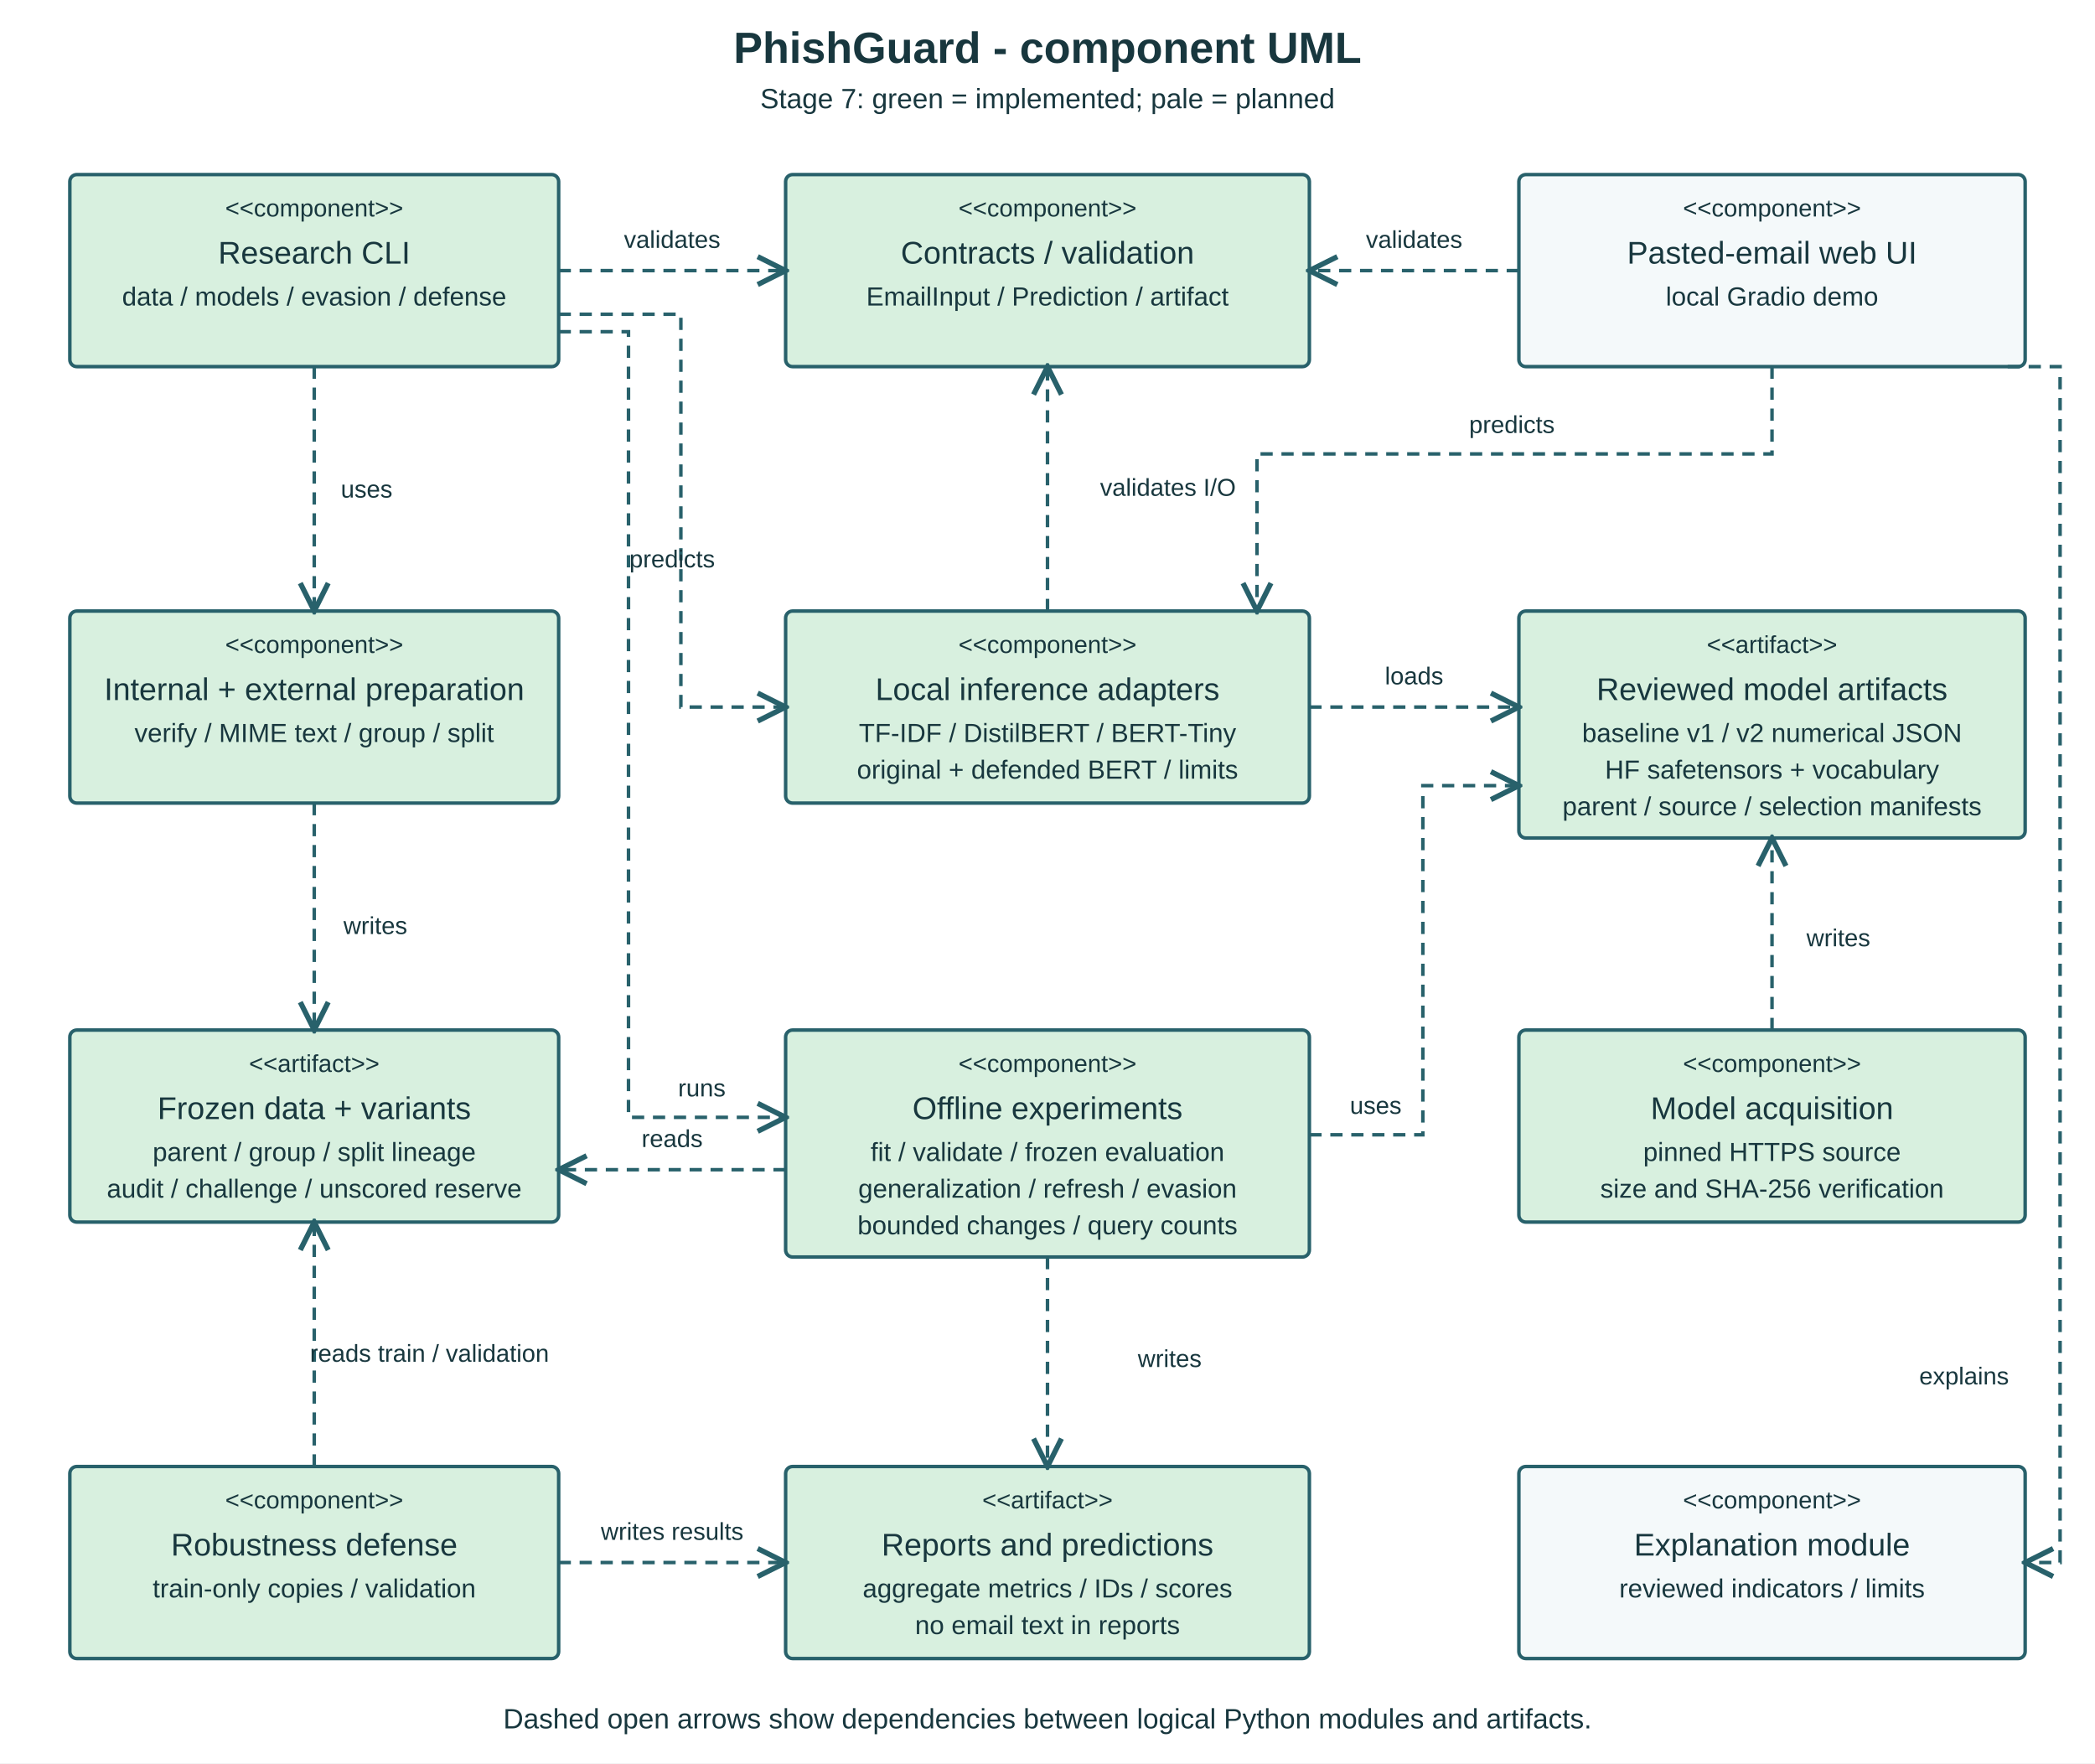
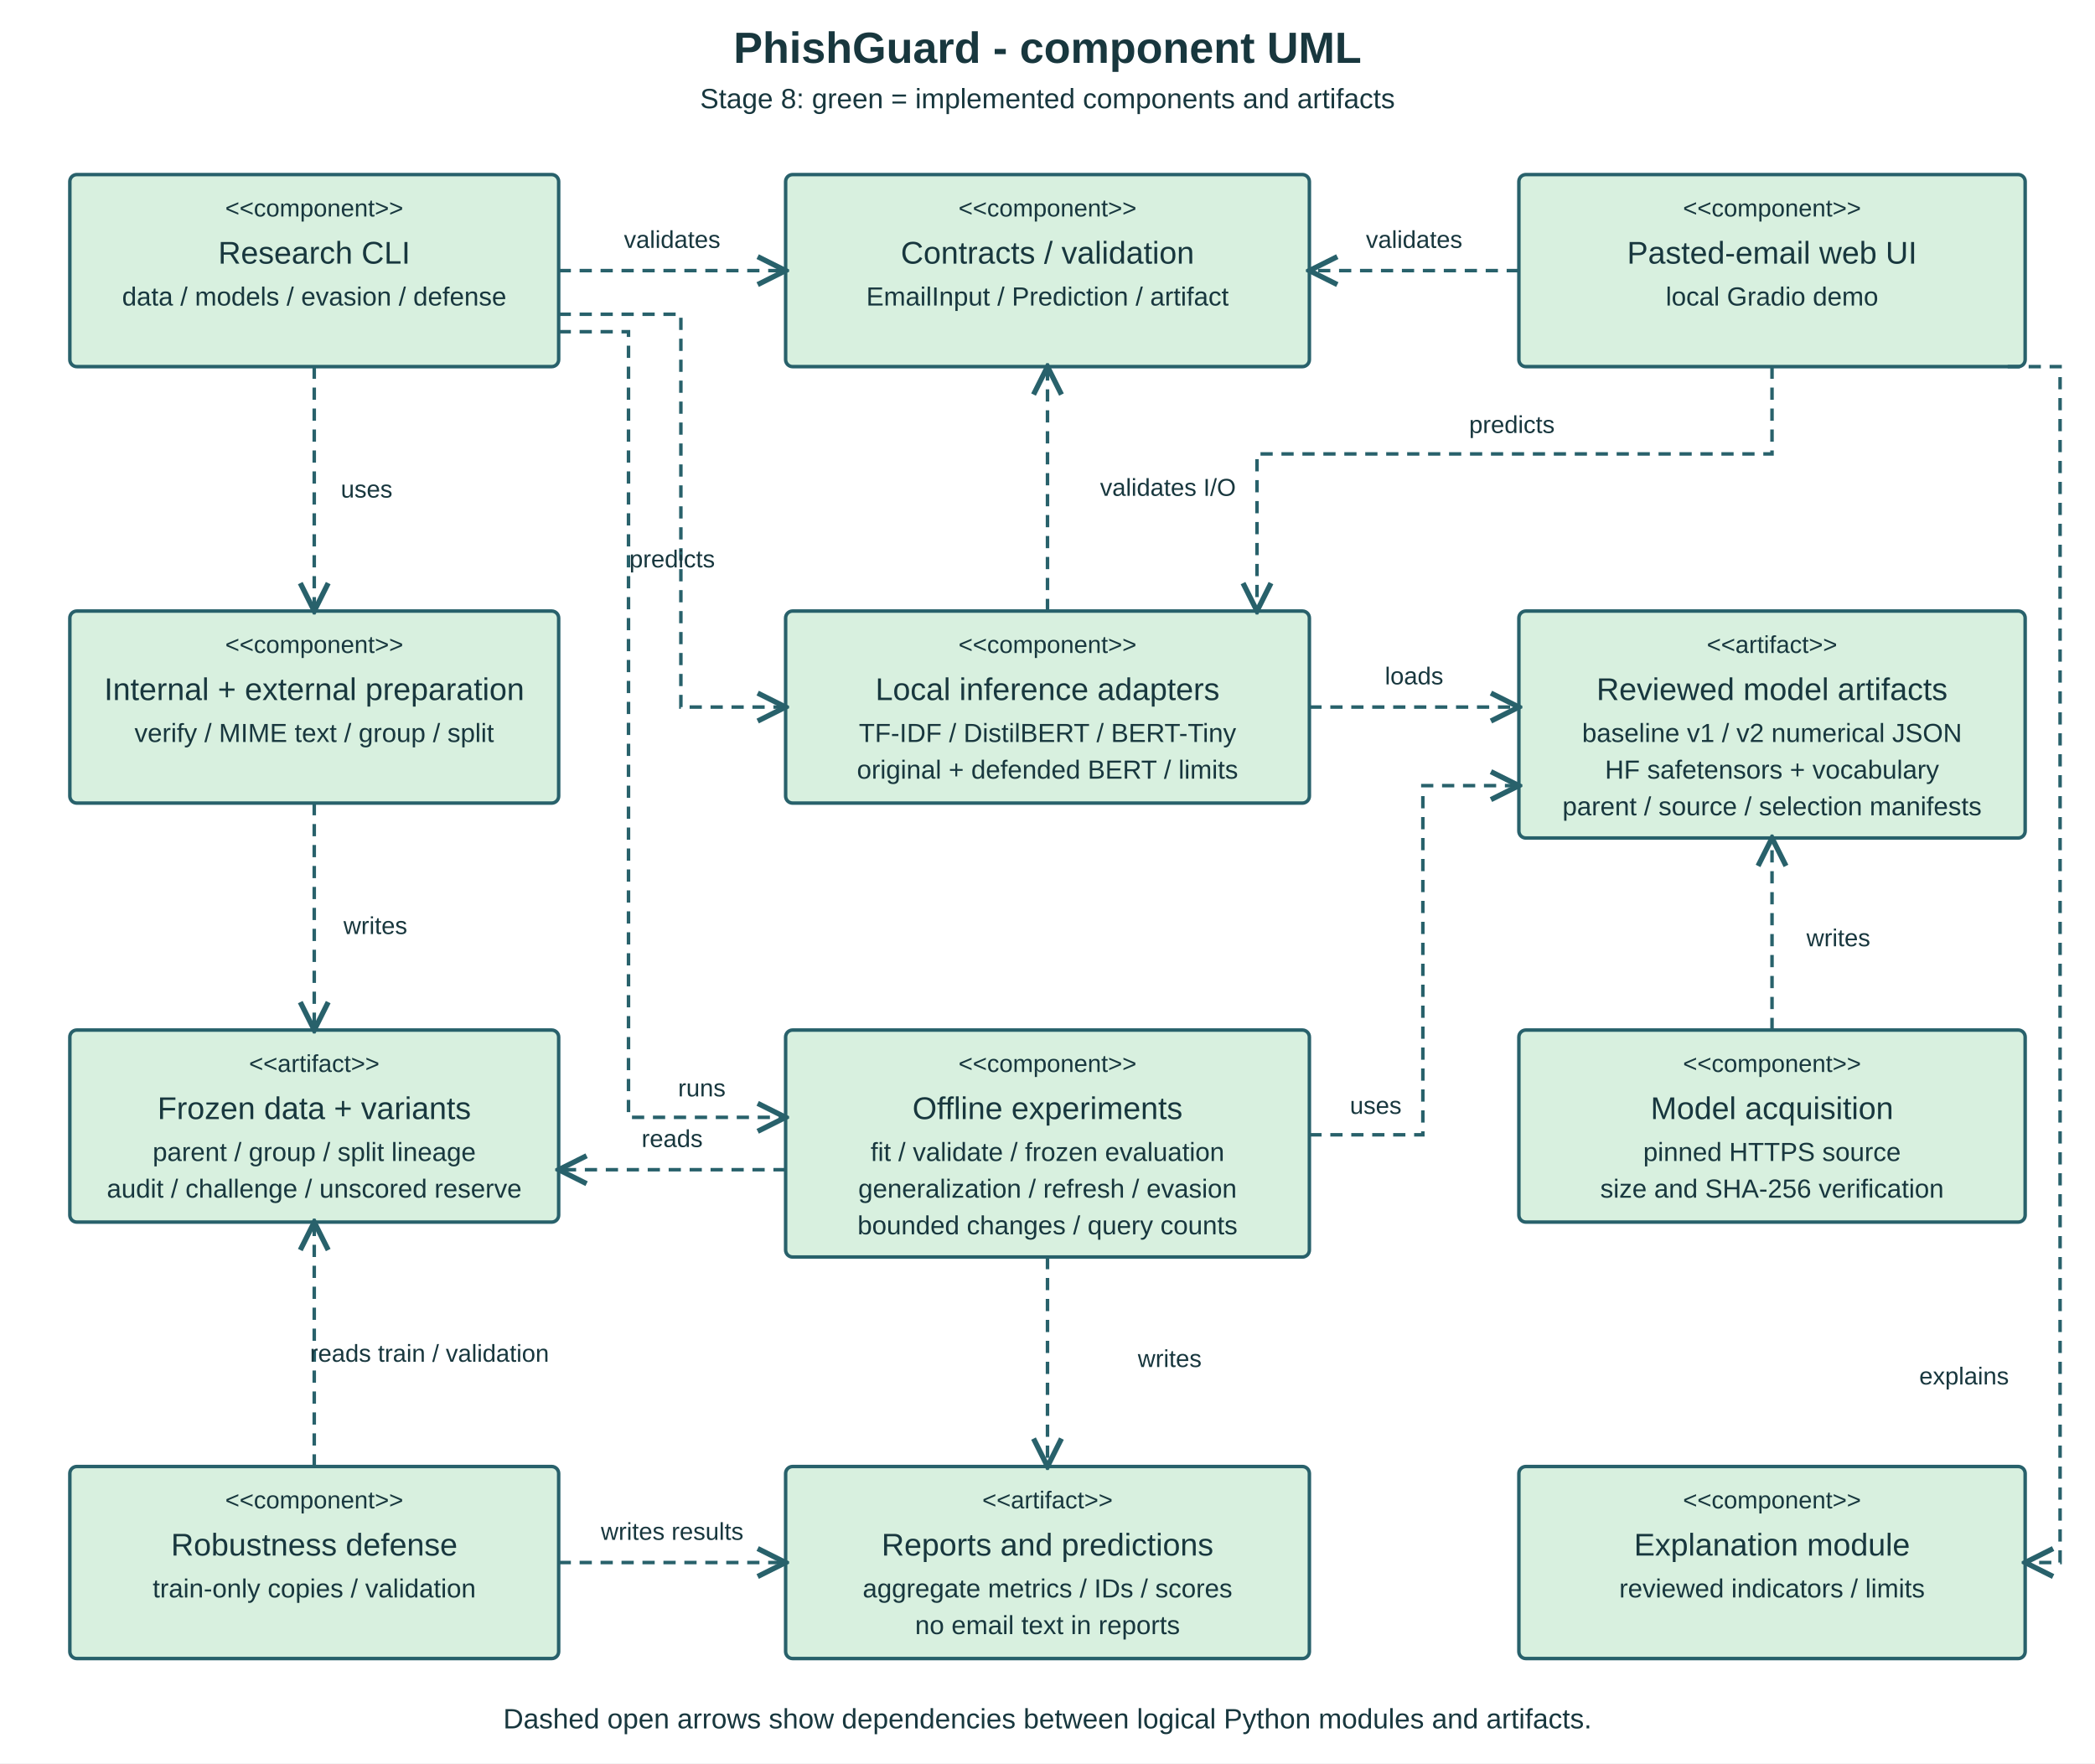
<svg xmlns="http://www.w3.org/2000/svg" width="1200" height="1010" viewBox="0 0 1200 1010">
  <defs>
    <marker id="open" markerWidth="10" markerHeight="10" refX="9" refY="5" orient="auto">
      <path d="M1 1 L9 5 L1 9" fill="none" stroke="#28616b" stroke-width="1.5" />
    </marker>
  </defs>
  <rect width="1200" height="1010" fill="white" />
  <g font-family="Arial,sans-serif" fill="#18373e">
    <text x="600" y="36" text-anchor="middle" font-size="25" font-weight="bold">PhishGuard - component UML</text>
-     <text x="600" y="62" text-anchor="middle" font-size="16">Stage 7: green = implemented; pale = planned</text>
+     <text x="600" y="62" text-anchor="middle" font-size="16">Stage 8: green = implemented components and artifacts</text>
    <rect x="40" y="100" width="280" height="110" rx="4" fill="#d8f0df" stroke="#28616b" stroke-width="2" />
    <text x="180.0" y="124" text-anchor="middle" font-size="14">&lt;&lt;component&gt;&gt;</text>
    <text x="180.0" y="151" text-anchor="middle" font-size="18">Research CLI</text>
    <text x="180.0" y="175" text-anchor="middle" font-size="15">data / models / evasion / defense</text>
    <rect x="450" y="100" width="300" height="110" rx="4" fill="#d8f0df" stroke="#28616b" stroke-width="2" />
    <text x="600.0" y="124" text-anchor="middle" font-size="14">&lt;&lt;component&gt;&gt;</text>
    <text x="600.0" y="151" text-anchor="middle" font-size="18">Contracts / validation</text>
    <text x="600.0" y="175" text-anchor="middle" font-size="15">EmailInput / Prediction / artifact</text>
-     <rect x="870" y="100" width="290" height="110" rx="4" fill="#f4f9fa" stroke="#28616b" stroke-width="2" />
+     <rect x="870" y="100" width="290" height="110" rx="4" fill="#d8f0df" stroke="#28616b" stroke-width="2" />
    <text x="1015.0" y="124" text-anchor="middle" font-size="14">&lt;&lt;component&gt;&gt;</text>
    <text x="1015.0" y="151" text-anchor="middle" font-size="18">Pasted-email web UI</text>
    <text x="1015.0" y="175" text-anchor="middle" font-size="15">local Gradio demo</text>
    <rect x="40" y="350" width="280" height="110" rx="4" fill="#d8f0df" stroke="#28616b" stroke-width="2" />
    <text x="180.0" y="374" text-anchor="middle" font-size="14">&lt;&lt;component&gt;&gt;</text>
    <text x="180.0" y="401" text-anchor="middle" font-size="18">Internal + external preparation</text>
    <text x="180.0" y="425" text-anchor="middle" font-size="15">verify / MIME text / group / split</text>
    <rect x="450" y="350" width="300" height="110" rx="4" fill="#d8f0df" stroke="#28616b" stroke-width="2" />
    <text x="600.0" y="374" text-anchor="middle" font-size="14">&lt;&lt;component&gt;&gt;</text>
    <text x="600.0" y="401" text-anchor="middle" font-size="18">Local inference adapters</text>
    <text x="600.0" y="425" text-anchor="middle" font-size="15">TF-IDF / DistilBERT / BERT-Tiny</text>
    <text x="600.0" y="446" text-anchor="middle" font-size="15">original + defended BERT / limits</text>
    <rect x="870" y="350" width="290" height="130" rx="4" fill="#d8f0df" stroke="#28616b" stroke-width="2" />
    <text x="1015.0" y="374" text-anchor="middle" font-size="14">&lt;&lt;artifact&gt;&gt;</text>
    <text x="1015.0" y="401" text-anchor="middle" font-size="18">Reviewed model artifacts</text>
    <text x="1015.0" y="425" text-anchor="middle" font-size="15">baseline v1 / v2 numerical JSON</text>
    <text x="1015.0" y="446" text-anchor="middle" font-size="15">HF safetensors + vocabulary</text>
    <text x="1015.0" y="467" text-anchor="middle" font-size="15">parent / source / selection manifests</text>
    <rect x="40" y="590" width="280" height="110" rx="4" fill="#d8f0df" stroke="#28616b" stroke-width="2" />
    <text x="180.0" y="614" text-anchor="middle" font-size="14">&lt;&lt;artifact&gt;&gt;</text>
    <text x="180.0" y="641" text-anchor="middle" font-size="18">Frozen data + variants</text>
    <text x="180.0" y="665" text-anchor="middle" font-size="15">parent / group / split lineage</text>
    <text x="180.0" y="686" text-anchor="middle" font-size="15">audit / challenge / unscored reserve</text>
    <rect x="450" y="590" width="300" height="130" rx="4" fill="#d8f0df" stroke="#28616b" stroke-width="2" />
    <text x="600.0" y="614" text-anchor="middle" font-size="14">&lt;&lt;component&gt;&gt;</text>
    <text x="600.0" y="641" text-anchor="middle" font-size="18">Offline experiments</text>
    <text x="600.0" y="665" text-anchor="middle" font-size="15">fit / validate / frozen evaluation</text>
    <text x="600.0" y="686" text-anchor="middle" font-size="15">generalization / refresh / evasion</text>
    <text x="600.0" y="707" text-anchor="middle" font-size="15">bounded changes / query counts</text>
    <rect x="870" y="590" width="290" height="110" rx="4" fill="#d8f0df" stroke="#28616b" stroke-width="2" />
    <text x="1015.0" y="614" text-anchor="middle" font-size="14">&lt;&lt;component&gt;&gt;</text>
    <text x="1015.0" y="641" text-anchor="middle" font-size="18">Model acquisition</text>
    <text x="1015.0" y="665" text-anchor="middle" font-size="15">pinned HTTPS source</text>
    <text x="1015.0" y="686" text-anchor="middle" font-size="15">size and SHA-256 verification</text>
    <rect x="40" y="840" width="280" height="110" rx="4" fill="#d8f0df" stroke="#28616b" stroke-width="2" />
    <text x="180.0" y="864" text-anchor="middle" font-size="14">&lt;&lt;component&gt;&gt;</text>
    <text x="180.0" y="891" text-anchor="middle" font-size="18">Robustness defense</text>
    <text x="180.0" y="915" text-anchor="middle" font-size="15">train-only copies / validation</text>
    <rect x="450" y="840" width="300" height="110" rx="4" fill="#d8f0df" stroke="#28616b" stroke-width="2" />
    <text x="600.0" y="864" text-anchor="middle" font-size="14">&lt;&lt;artifact&gt;&gt;</text>
    <text x="600.0" y="891" text-anchor="middle" font-size="18">Reports and predictions</text>
    <text x="600.0" y="915" text-anchor="middle" font-size="15">aggregate metrics / IDs / scores</text>
    <text x="600.0" y="936" text-anchor="middle" font-size="15">no email text in reports</text>
-     <rect x="870" y="840" width="290" height="110" rx="4" fill="#f4f9fa" stroke="#28616b" stroke-width="2" />
+     <rect x="870" y="840" width="290" height="110" rx="4" fill="#d8f0df" stroke="#28616b" stroke-width="2" />
    <text x="1015.0" y="864" text-anchor="middle" font-size="14">&lt;&lt;component&gt;&gt;</text>
    <text x="1015.0" y="891" text-anchor="middle" font-size="18">Explanation module</text>
    <text x="1015.0" y="915" text-anchor="middle" font-size="15">reviewed indicators / limits</text>
    <polyline points="320,155 450,155" fill="none" stroke="#28616b" stroke-width="2" stroke-dasharray="7 5" marker-end="url(#open)" />
    <text x="385" y="142" text-anchor="middle" font-size="14">validates</text>
    <polyline points="870,155 750,155" fill="none" stroke="#28616b" stroke-width="2" stroke-dasharray="7 5" marker-end="url(#open)" />
    <text x="810" y="142" text-anchor="middle" font-size="14">validates</text>
    <polyline points="600,350 600,210" fill="none" stroke="#28616b" stroke-width="2" stroke-dasharray="7 5" marker-end="url(#open)" />
    <text x="669" y="284" text-anchor="middle" font-size="14">validates I/O</text>
    <polyline points="320,180 390,180 390,405 450,405" fill="none" stroke="#28616b" stroke-width="2" stroke-dasharray="7 5" marker-end="url(#open)" />
    <text x="385" y="325" text-anchor="middle" font-size="14">predicts</text>
    <polyline points="180,210 180,350" fill="none" stroke="#28616b" stroke-width="2" stroke-dasharray="7 5" marker-end="url(#open)" />
    <text x="210" y="285" text-anchor="middle" font-size="14">uses</text>
    <polyline points="180,460 180,590" fill="none" stroke="#28616b" stroke-width="2" stroke-dasharray="7 5" marker-end="url(#open)" />
    <text x="215" y="535" text-anchor="middle" font-size="14">writes</text>
    <polyline points="320,190 360,190 360,640 450,640" fill="none" stroke="#28616b" stroke-width="2" stroke-dasharray="7 5" marker-end="url(#open)" />
    <text x="402" y="628" text-anchor="middle" font-size="14">runs</text>
    <polyline points="450,670 320,670" fill="none" stroke="#28616b" stroke-width="2" stroke-dasharray="7 5" marker-end="url(#open)" />
    <text x="385" y="657" text-anchor="middle" font-size="14">reads</text>
    <polyline points="600,720 600,840" fill="none" stroke="#28616b" stroke-width="2" stroke-dasharray="7 5" marker-end="url(#open)" />
    <text x="670" y="783" text-anchor="middle" font-size="14">writes</text>
    <polyline points="750,405 870,405" fill="none" stroke="#28616b" stroke-width="2" stroke-dasharray="7 5" marker-end="url(#open)" />
    <text x="810" y="392" text-anchor="middle" font-size="14">loads</text>
    <polyline points="1015,590 1015,480" fill="none" stroke="#28616b" stroke-width="2" stroke-dasharray="7 5" marker-end="url(#open)" />
    <text x="1053" y="542" text-anchor="middle" font-size="14">writes</text>
    <polyline points="750,650 815,650 815,450 870,450" fill="none" stroke="#28616b" stroke-width="2" stroke-dasharray="7 5" marker-end="url(#open)" />
    <text x="788" y="638" text-anchor="middle" font-size="14">uses</text>
    <polyline points="1015,210 1015,260 720,260 720,350" fill="none" stroke="#28616b" stroke-width="2" stroke-dasharray="7 5" marker-end="url(#open)" />
    <text x="866" y="248" text-anchor="middle" font-size="14">predicts</text>
    <polyline points="1150,210 1180,210 1180,895 1160,895" fill="none" stroke="#28616b" stroke-width="2" stroke-dasharray="7 5" marker-end="url(#open)" />
    <text x="1125" y="793" text-anchor="middle" font-size="14">explains</text>
    <polyline points="320,895 450,895" fill="none" stroke="#28616b" stroke-width="2" stroke-dasharray="7 5" marker-end="url(#open)" />
    <text x="385" y="882" text-anchor="middle" font-size="14">writes results</text>
    <polyline points="180,840 180,700" fill="none" stroke="#28616b" stroke-width="2" stroke-dasharray="7 5" marker-end="url(#open)" />
    <text x="246" y="780" text-anchor="middle" font-size="14">reads train / validation</text>
    <text x="600" y="990" text-anchor="middle" font-size="16">Dashed open arrows show dependencies between logical Python modules and artifacts.</text>
  </g>
</svg>
